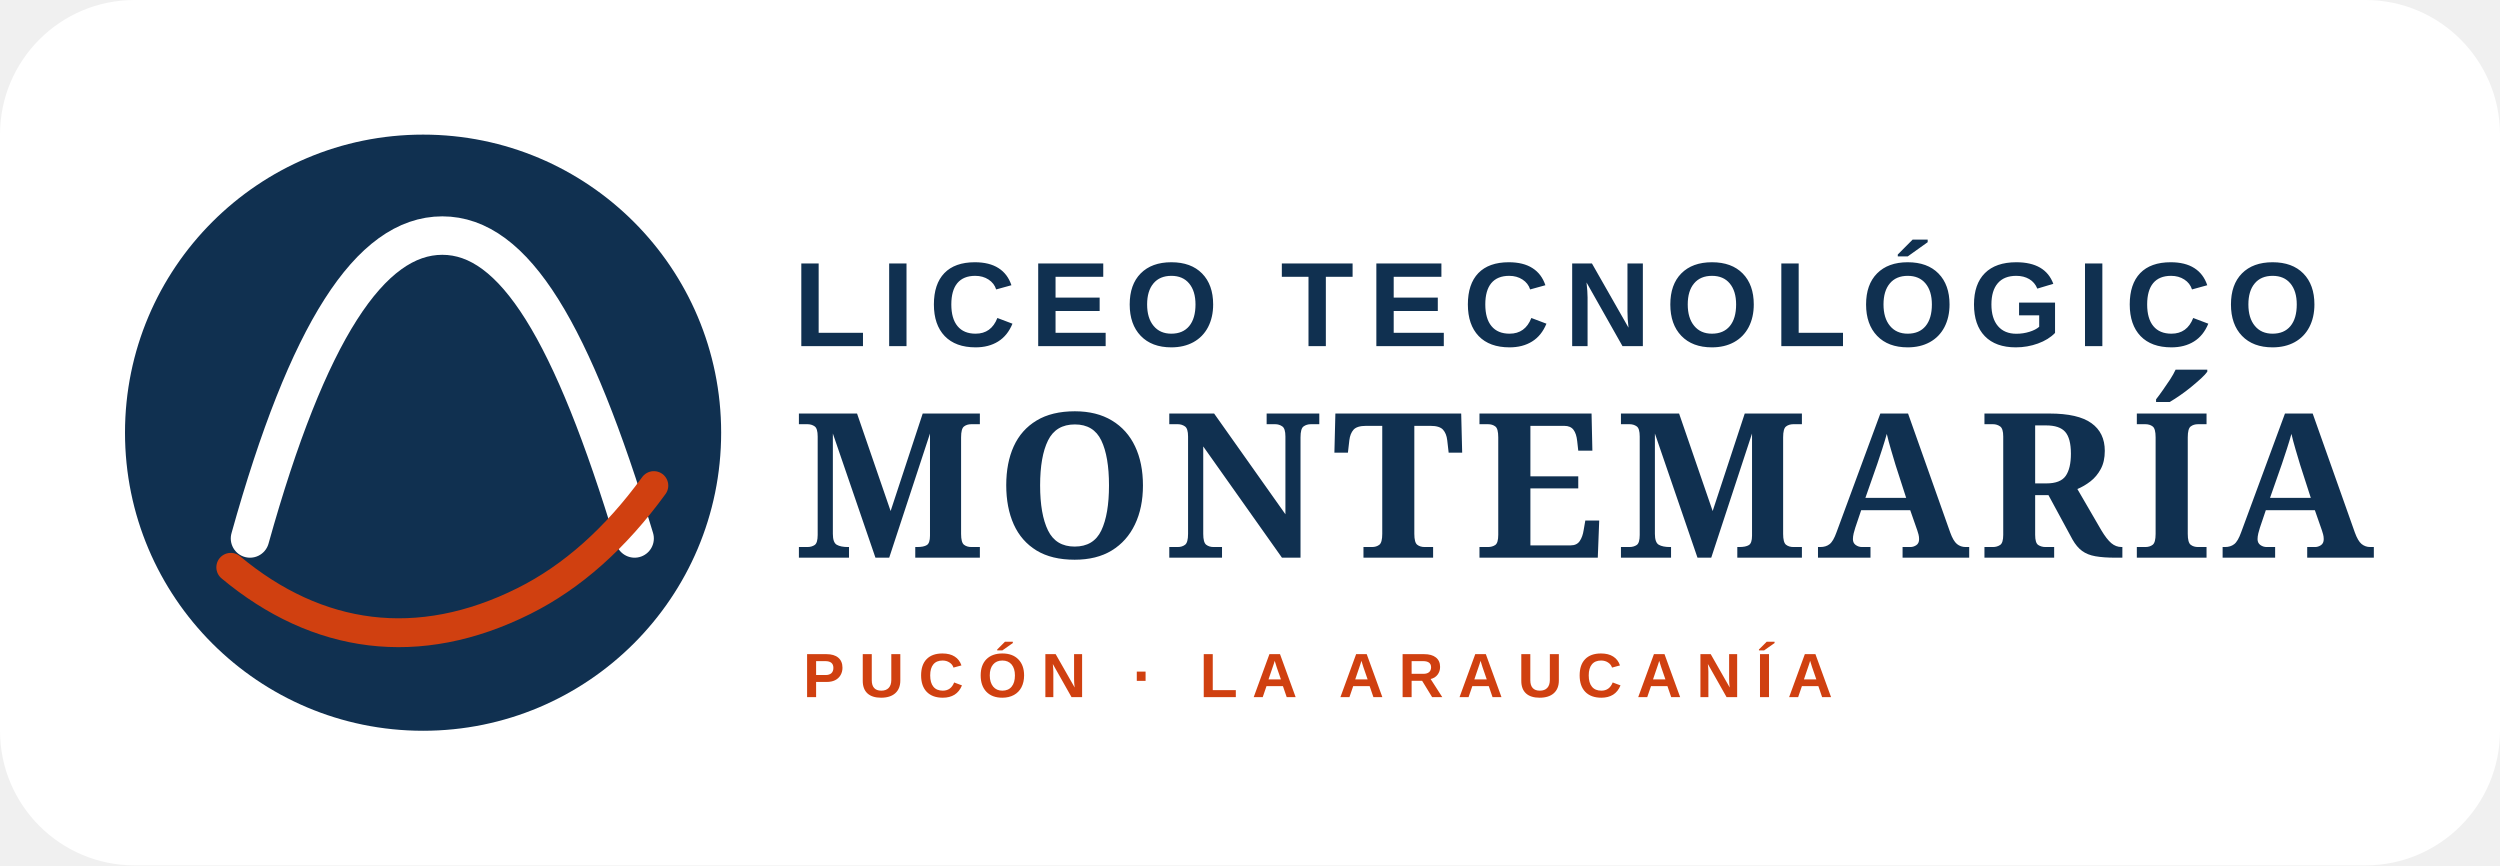
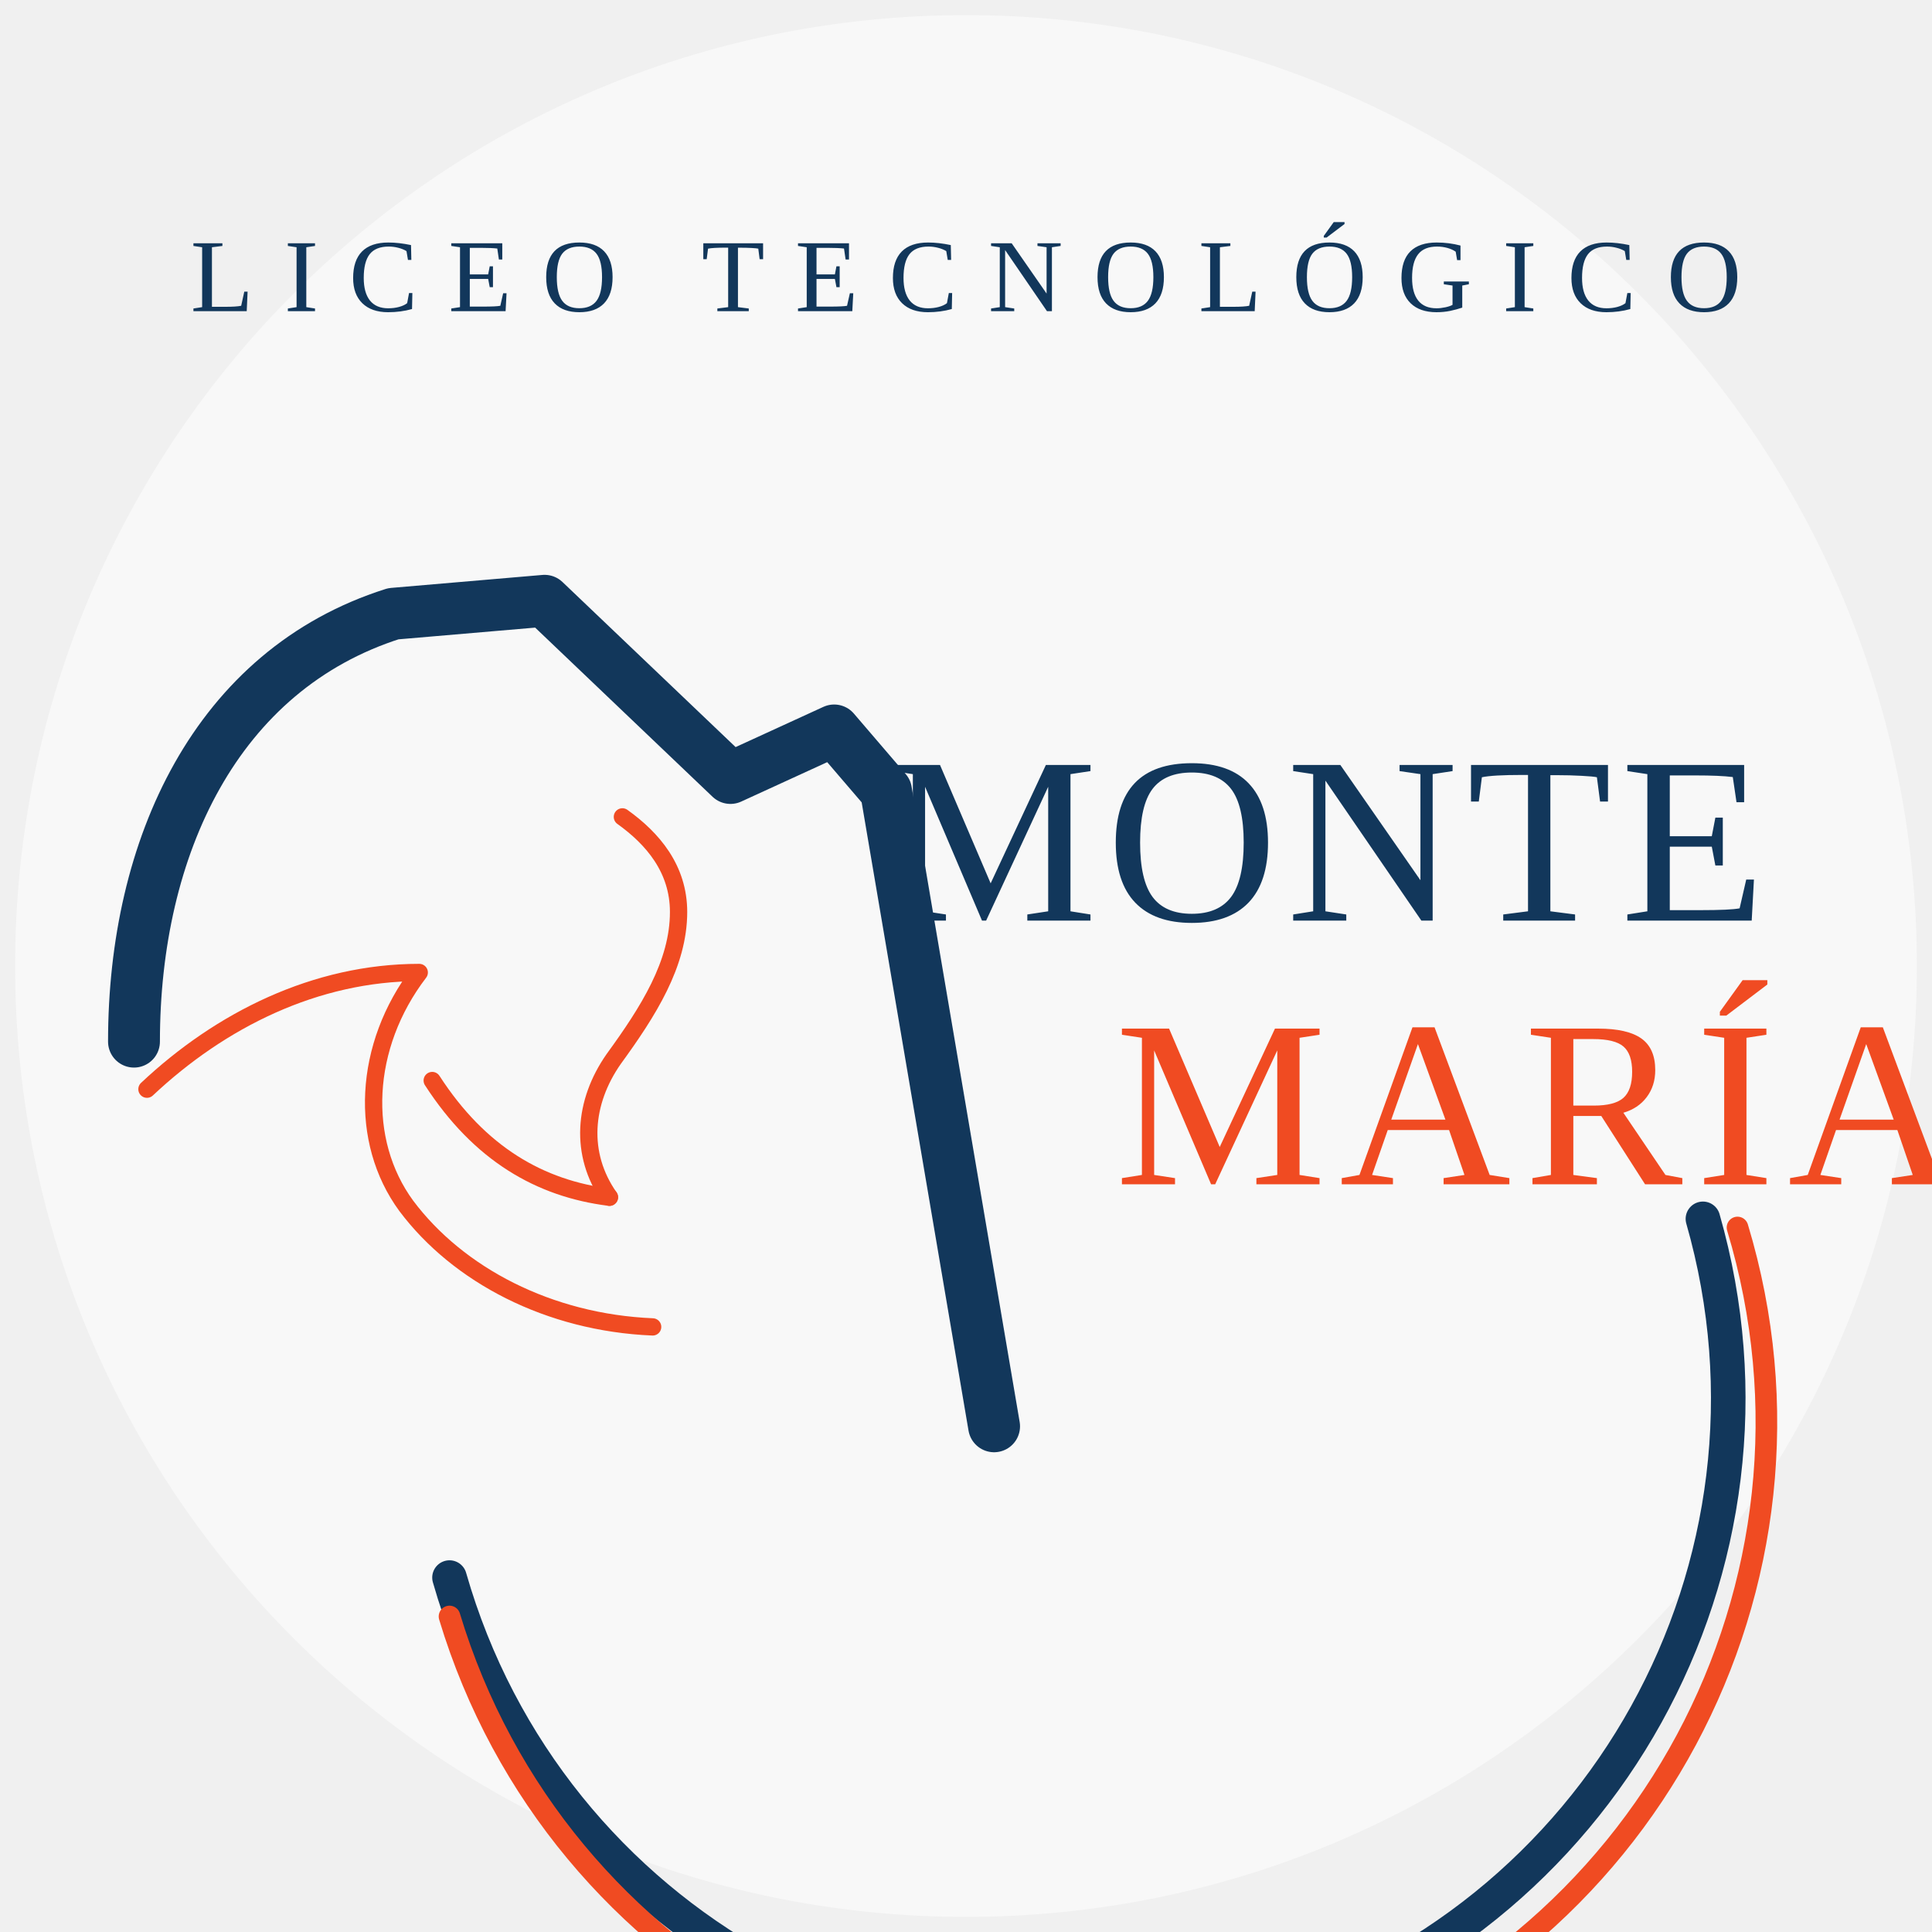
- <svg xmlns="http://www.w3.org/2000/svg" viewBox="0 0 520 180" role="img" aria-labelledby="title desc">
-   <rect width="520" height="180" rx="28" fill="#ffffff" />
-   <circle cx="88" cy="90" r="62" fill="#103050" />
-   <path d="M52 112c12-43 25-63 40-63 15 0 27 20 40 63" fill="none" stroke="#fff" stroke-width="8" stroke-linecap="round" />
-   <path d="M48 118c18 15 39 18 61 7 10-5 19-13 27-24" fill="none" stroke="#d04010" stroke-width="6" stroke-linecap="round" />
-   <text x="165" y="72" font-family="Arial, sans-serif" font-size="25" font-weight="700" letter-spacing="3" fill="#103050">LICEO TECNOLÓGICO</text>
-   <text x="165" y="116" font-family="Georgia, serif" font-size="42" font-weight="700" letter-spacing="2" fill="#103050">MONTEMARÍA</text>
-   <text x="167" y="145" font-family="Arial, sans-serif" font-size="13" font-weight="600" letter-spacing="3" fill="#d04010">PUCÓN · LA ARAUCANÍA</text>
+ <svg xmlns="http://www.w3.org/2000/svg" viewBox="0 0 447 447" role="img" aria-labelledby="title desc">
+   <circle cx="223.5" cy="223.5" r="220" fill="#f8f8f8" />
+   <g fill="#12375b" font-family="Georgia, 'Times New Roman', serif" text-anchor="middle">
+     <text x="223.5" y="72" font-size="24" letter-spacing="7">LICEO TECNOLÓGICO</text>
+   </g>
+   <g fill="none" stroke-linecap="round" stroke-linejoin="round">
+     <path d="M31 241 C31 196 50 155 91 142 L126 139 L169 180 L193 169 L205 183 L230 330" stroke="#12375b" stroke-width="12" />
+     <path d="M34 252 C51 236 73 225 97 225 C84 242 83 264 94 279 C106 295 127 306 151 307" stroke="#f04b22" stroke-width="4" />
+     <path d="M100 250 C111 267 125 275 141 277" stroke="#f04b22" stroke-width="4" />
+     <path d="M141 277 C134 267 135 255 142 245 C150 234 157 223 157 211 C157 201 151 194 144 189" stroke="#f04b22" stroke-width="4" />
+     <path d="M104 365 A143 143 0 0 0 394 282" stroke="#12375b" stroke-width="8" />
+     <path d="M104 374 A152 152 0 0 0 402 284" stroke="#f04b22" stroke-width="5" />
+   </g>
+   <g font-family="Georgia, 'Times New Roman', serif" text-anchor="start">
+     <text x="205" y="213" font-size="55" letter-spacing="2" fill="#12375b">MONTE</text>
+     <text x="258" y="274" font-size="55" letter-spacing="3" fill="#f04b22">MARÍA</text>
+   </g>
</svg>
